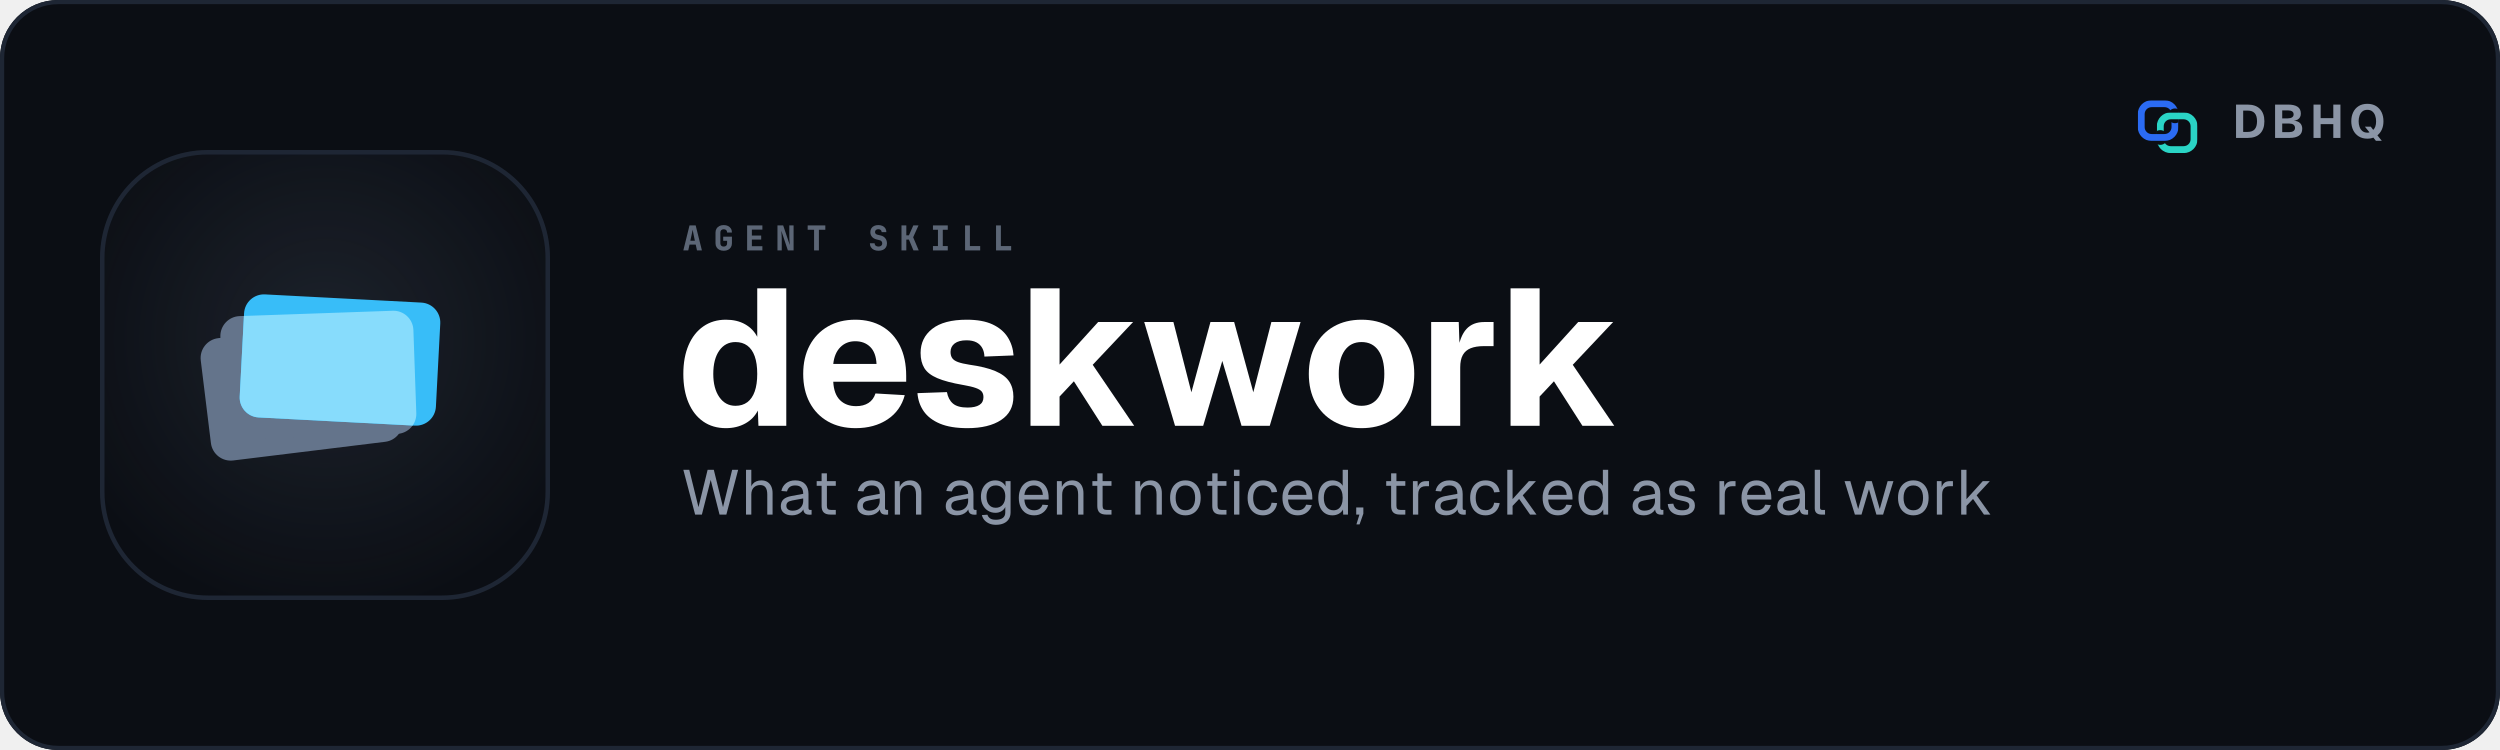
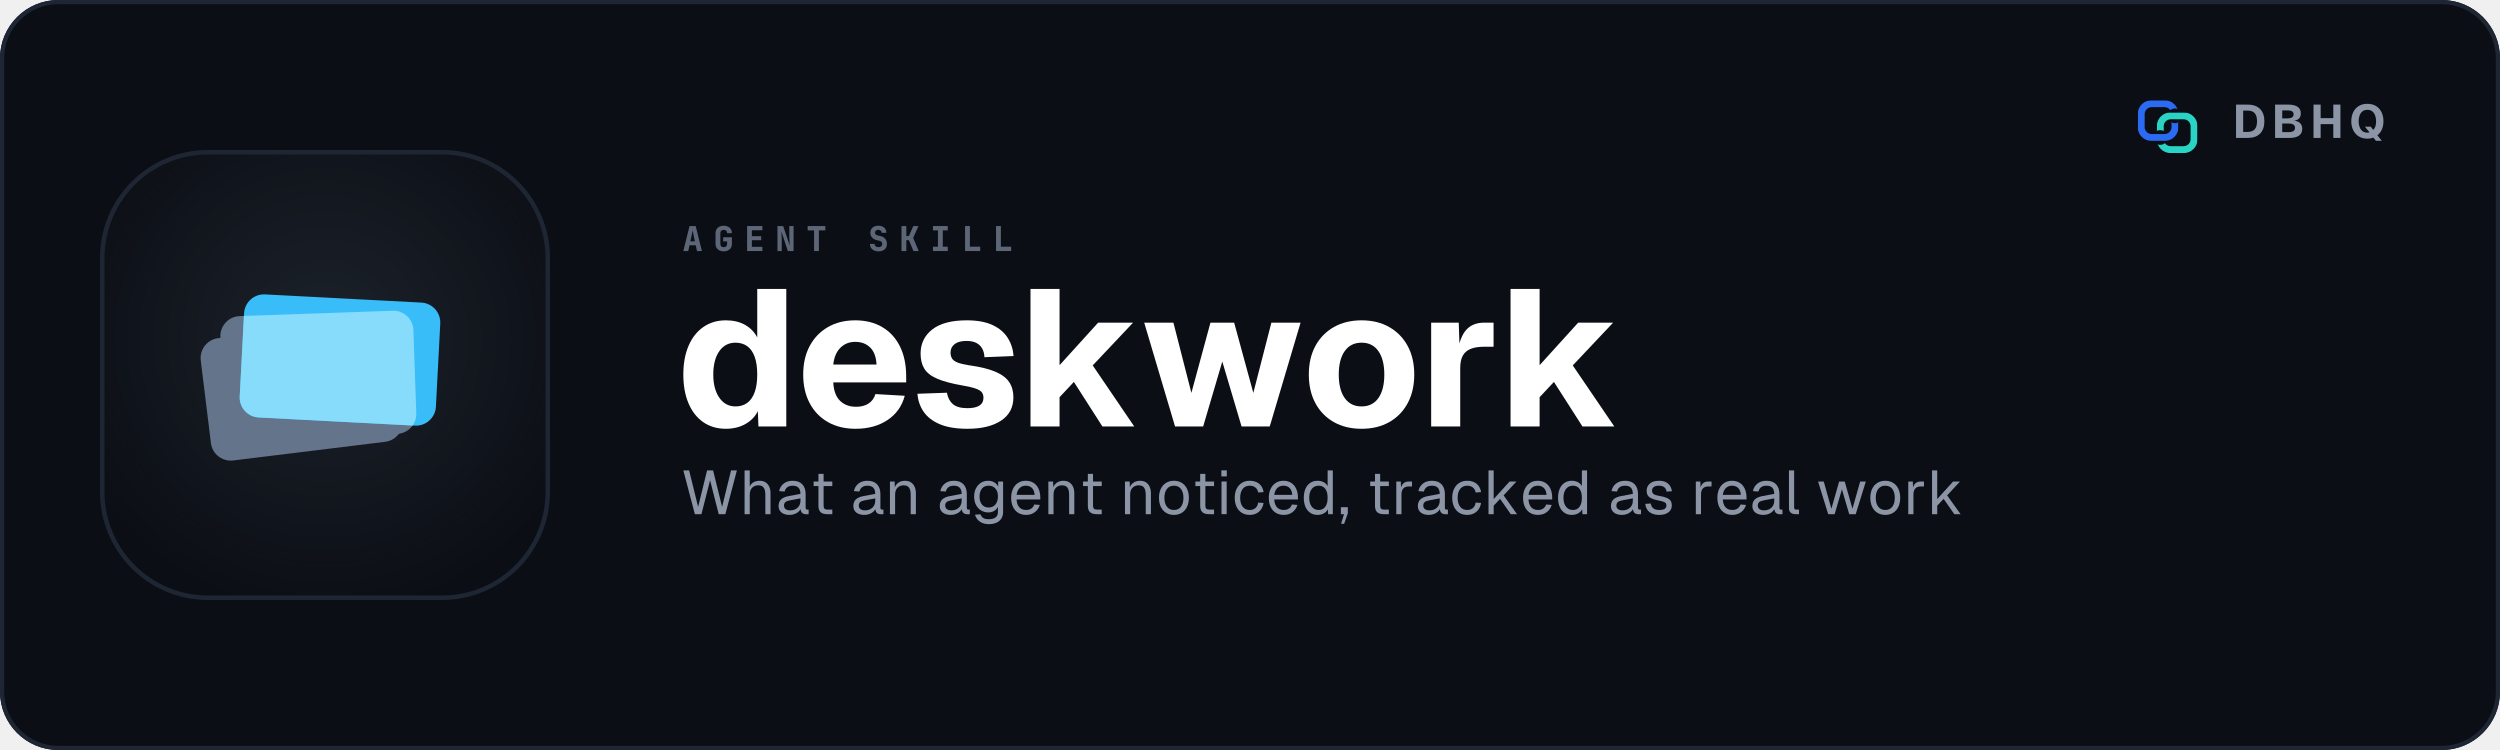
<svg xmlns="http://www.w3.org/2000/svg" viewBox="0 0 1200 360" width="1200" height="360">
  <path d="M28,0 H1172 A28,28 0 0 1 1200,28 V332 A28,28 0 0 1 1172,360 H28 A28,28 0 0 1 0,332 V28 A28,28 0 0 1 28,0 Z" fill="#0B0E14" />
  <path d="M28,1 H1172 A27,27 0 0 1 1199,28 V332 A27,27 0 0 1 1172,359 H28 A27,27 0 0 1 1,332 V28 A27,27 0 0 1 28,1 Z" fill="none" stroke="#1E2634" stroke-width="2" />
  <g transform="translate(48,72.0) scale(1.08)">
    <defs>
      <radialGradient id="bloom-8652" cx="0.5" cy="0.42" r="0.62">
        <stop offset="0" stop-color="#64748B" stop-opacity="0.195" />
        <stop offset="1" stop-color="#64748B" stop-opacity="0" />
      </radialGradient>
    </defs>
    <path d="M48,0 H152 A48,48 0 0 1 200,48 V152 A48,48 0 0 1 152,200 H48 A48,48 0 0 1 0,152 V48 A48,48 0 0 1 48,0 Z" fill="#0B0E14" />
    <path d="M48,0 H152 A48,48 0 0 1 200,48 V152 A48,48 0 0 1 152,200 H48 A48,48 0 0 1 0,152 V48 A48,48 0 0 1 48,0 Z" fill="url(#bloom-8652)" />
    <path d="M48,1 H152 A47,47 0 0 1 199,48 V152 A47,47 0 0 1 152,199 H48 A47,47 0 0 1 1,152 V48 A47,47 0 0 1 48,1 Z" fill="none" stroke="#1E2634" stroke-width="2" />
    <g transform="translate(26.0,26.0) scale(0.74)">
      <defs>
        <clipPath id="clip-8652">
          <path d="M40,72 H132 A12,12 0 0 1 144,84 V134 A12,12 0 0 1 132,146 H40 A12,12 0 0 1 28,134 V84 A12,12 0 0 1 40,72 Z" transform="rotate(-7 86 109)" />
          <path d="M50,63 H142 A12,12 0 0 1 154,75 V125 A12,12 0 0 1 142,137 H50 A12,12 0 0 1 38,125 V75 A12,12 0 0 1 50,63 Z" transform="rotate(-2 96 100)" />
        </clipPath>
      </defs>
      <g>
        <g fill="#64748B">
          <path d="M40,72 H132 A12,12 0 0 1 144,84 V134 A12,12 0 0 1 132,146 H40 A12,12 0 0 1 28,134 V84 A12,12 0 0 1 40,72 Z" transform="rotate(-7 86 109)" />
          <path d="M50,63 H142 A12,12 0 0 1 154,75 V125 A12,12 0 0 1 142,137 H50 A12,12 0 0 1 38,125 V75 A12,12 0 0 1 50,63 Z" transform="rotate(-2 96 100)" />
        </g>
      </g>
      <path d="M62,54 H156 A12,12 0 0 1 168,66 V116 A12,12 0 0 1 156,128 H62 A12,12 0 0 1 50,116 V66 A12,12 0 0 1 62,54 Z" transform="rotate(3 109 91)" fill="#38BDF8" />
      <g clip-path="url(#clip-8652)">
        <path d="M62,54 H156 A12,12 0 0 1 168,66 V116 A12,12 0 0 1 156,128 H62 A12,12 0 0 1 50,116 V66 A12,12 0 0 1 62,54 Z" transform="rotate(3 109 91)" fill="#87DCFC" />
      </g>
    </g>
  </g>
-   <g transform="translate(328,120.2)">
+   <g transform="translate(328,120.5)">
    <g fill="#5C6676" transform="translate(-0.473,0) scale(0.01644,-0.01644)">
      <g transform="translate(0.00,0)">
        <path d="M28.766 0 209.423 730H389.029L571.234 0H427.573L390.615 169.368H209.535L172.577 0ZM233.481 282.74H365.67L327.506 466.122Q319.151 508.038 311.425 546.367Q303.699 584.695 300 604.49Q296.301 584.695 289.425 546.791Q282.548 508.887 273.343 467.122Z" />
      </g>
      <g transform="translate(904.17,0)">
        <path d="M304.425 -10Q232.054 -10 178.034 17.123Q124.013 44.247 94.115 93.446Q64.218 142.644 64.218 208.494V521.506Q64.218 588.356 94.115 637.054Q124.013 685.753 178.034 712.877Q232.054 740 304.425 740Q376.795 740 430.316 712.801Q483.837 685.603 513.659 637.096Q543.481 588.59 543.481 521.506H402.519Q402.519 568.218 376.656 592.799Q350.793 617.381 303.842 617.381Q256.891 617.381 231.035 592.702Q205.18 568.023 205.18 521.657V208.494Q205.18 162.697 231.035 137.583Q256.891 112.468 303.842 112.468Q350.793 112.468 376.656 137.583Q402.519 162.697 402.519 208.494V281.314H288.494V401.535H543.481V208.494Q543.481 142.442 513.659 93.42Q483.837 44.397 430.316 17.199Q376.795 -10 304.425 -10Z" />
      </g>
      <g transform="translate(1808.33,0)">
        <path d="M83.013 0V730H528.494V607.23H221.276V433.891H493.494V316.519H221.276V122.77H528.494V0Z" />
      </g>
      <g transform="translate(2712.50,0)">
        <path d="M64.519 0V730H231.234L425.356 155.962Q422.506 191.154 418.732 237.847Q414.958 284.539 412.609 331.834Q410.26 379.129 410.26 413.43V730H535.481V0H368.766L176.494 574.038Q179.343 543.243 182.192 500.373Q185.042 457.503 187.391 413.181Q189.74 368.858 189.74 333.557V0Z" />
      </g>
      <g transform="translate(3616.67,0)">
        <path d="M229.519 0V602.984H42.26V730H557.74V602.984H370.481V0Z" />
      </g>
      <g transform="translate(4520.83,0)">
        <path d="" />
      </g>
      <g transform="translate(5425.00,0)">
        <path d="M302.301 -10Q226.356 -10 169.609 16.699Q112.862 43.397 81.814 92.596Q50.766 141.795 50.766 208.494H188.33Q188.33 164.481 219.261 138.475Q250.192 112.468 302.301 112.468Q353.26 112.468 382.191 137.851Q411.122 163.234 411.122 205.096Q411.122 238.054 392.293 263.76Q373.465 289.465 337.109 298.067L244.795 320.573Q161.356 340.573 112.513 397.17Q63.67 453.766 63.67 532.26Q63.67 596.205 91.793 642.753Q119.917 689.301 172.437 714.651Q224.958 740 296.151 740Q368.343 740 420.939 714.651Q473.535 689.301 502.659 642.828Q531.782 596.356 531.782 533.41H394.218Q394.218 573.218 367.862 596.224Q341.506 619.23 296.151 619.23Q251.644 619.23 226.289 596.649Q200.933 574.067 200.933 536.808Q200.933 506.151 219.46 486.569Q237.987 466.987 271.891 458.535L367.205 435.878Q451.247 416.728 500.24 354.433Q549.234 292.138 549.234 205.096Q549.234 140.247 519.186 91.548Q489.138 42.849 433.542 16.425Q377.946 -10 302.301 -10Z" />
      </g>
      <g transform="translate(6329.17,0)">
        <path d="M69.067 0V730H210.029V439.782H285.753L413.779 730H566.138L409.77 383.946L572.74 0H417.929L286.151 316.615H210.029V0Z" />
      </g>
      <g transform="translate(7233.33,0)">
        <path d="M83.766 0V127.016H229.368V602.984H83.766V730H516.234V602.984H370.632V127.016H516.234V0Z" />
      </g>
      <g transform="translate(8137.50,0)">
        <path d="M117.26 0V730H258.221V127.016H558.494V0Z" />
      </g>
      <g transform="translate(9041.67,0)">
        <path d="M117.26 0V730H258.221V127.016H558.494V0Z" />
      </g>
    </g>
  </g>
-   <g transform="translate(328,204.4)">
+   <g transform="translate(328,204.7)">
    <g fill="#FFFFFF" transform="translate(-3.421,0) scale(0.09296,-0.09296)">
      <g transform="translate(0.00,0)">
        <path d="M256.6 -12Q188.8 -12 139.5 22.3Q90.2 56.6 63.5 119.5Q36.8 182.4 36.8 268Q36.8 353.6 63.8 416.5Q90.8 479.4 140.4 513.7Q190 548 256.6 548Q313.8 548 355.4 524.6Q397 501.2 418.401 459.6V710H568.398V0H424.601L421.601 78.8Q399.601 35.8 356.101 11.9Q312.6 -12 256.6 -12ZM305.999 103.399Q342.2 103.399 367.2 121.999Q392.2 140.599 405.3 177.299Q418.401 214 418.401 268Q418.401 322.8 405.3 359.3Q392.2 395.801 367.2 414.201Q342.2 432.601 305.999 432.601Q253.398 432.601 222.398 388.501Q191.398 344.401 191.398 268Q191.398 193.199 222.698 148.299Q253.998 103.399 305.999 103.399Z" />
      </g>
      <g transform="translate(618.94,0)">
        <path d="M307.399 -12Q225.199 -12 164.4 22.6Q103.6 57.2 70.2 120.3Q36.8 183.4 36.8 268Q36.8 352.6 70.2 415.2Q103.6 477.8 164 512.9Q224.399 548 305.799 548Q385.599 548 444.898 513.1Q504.198 478.2 536.398 413.2Q568.598 348.2 568.598 258V227.6H191.998Q195.198 164.2 226.698 132.899Q258.198 101.599 309.799 101.599Q348 101.599 373.7 117.999Q399.4 134.399 410 167.2L561.198 158.4Q539.598 77.8 471.798 32.9Q403.999 -12 307.399 -12ZM191.998 319.6H415.4Q412.4 378.6 382.6 407.701Q352.8 436.801 305.799 436.801Q259.198 436.801 228.698 406.201Q198.198 375.6 191.998 319.6Z" />
      </g>
      <g transform="translate(1208.88,0)">
        <path d="M294.599 -12Q208.4 -12 152.9 11.3Q97.4 34.6 69.1 75.4Q40.8 116.2 36.8 168.8L188.998 174.2Q195.798 135.8 220.098 115.099Q244.398 94.399 295.199 94.399Q335.4 94.399 356.5 107.699Q377.6 120.999 377.6 148Q377.6 164.8 369.6 175.8Q361.6 186.8 338.7 195.2Q315.8 203.6 271.399 211.2Q187.2 225.8 139.5 246.2Q91.8 266.6 72.4 298.1Q53 329.6 53 376.4Q53 453.4 113 500.7Q173 548 291.799 548Q372.599 548 424.298 523.8Q475.998 499.6 502.598 457.9Q529.198 416.2 532.998 363.6L382.6 357.6Q381.8 382.6 371.5 401.6Q361.2 420.601 341.2 431.101Q321.199 441.601 289.799 441.601Q250.198 441.601 228.898 425.301Q207.598 409 207.598 381.6Q207.598 362.2 216.298 349.6Q224.998 337 246.398 329.199Q267.798 321.399 304.199 315.799Q388.798 303.999 438.798 282.799Q488.798 261.599 510.498 229.099Q532.198 196.599 532.198 150.4Q532.198 72 468.498 30Q404.798 -12 294.599 -12Z" />
      </g>
      <g transform="translate(1763.82,0)">
        <path d="M65.601 0V710H215.598V316.397L414.8 536H595.198L386.797 315.2L601.198 0H436.8L289.599 230.001L215.598 151.199V0Z" />
      </g>
      <g transform="translate(2395.76,0)">
        <path d="M180 0 20.8 536H171.598L264.399 173.197L362.8 536H485.199L584.2 173.197L677.401 536H828.199L668.999 0H523.4L423.999 335.203L325.199 0Z" />
      </g>
      <g transform="translate(3229.70,0)">
        <path d="M309.199 -12Q227.199 -12 165.9 22.6Q104.6 57.2 70.7 120.3Q36.8 183.4 36.8 268Q36.8 353 70.7 415.6Q104.6 478.2 165.9 513.1Q227.199 548 309.199 548Q391.199 548 452.298 513.1Q513.398 478.2 547.298 415.6Q581.198 353 581.198 268Q581.198 183.4 547.298 120.3Q513.398 57.2 452.298 22.6Q391.199 -12 309.199 -12ZM309.199 103.399Q365.4 103.399 396 146.599Q426.601 189.799 426.601 268Q426.601 345.6 396 389.101Q365.4 432.601 309.199 432.601Q252.998 432.601 222.198 389.101Q191.398 345.6 191.398 268Q191.398 189.799 222.198 146.599Q252.998 103.399 309.199 103.399Z" />
      </g>
      <g transform="translate(3832.64,0)">
        <path d="M65.601 0V536H207.998L213.198 380.401L201.598 382.801Q214.598 464 247.798 500Q280.998 536 339.398 536H387.798V411.602H338.598Q296.798 411.602 269.698 400.701Q242.598 389.801 229.098 365.801Q215.598 341.801 215.598 301.401V0Z" />
      </g>
      <g transform="translate(4242.58,0)">
        <path d="M65.601 0V710H215.598V316.397L414.8 536H595.198L386.797 315.2L601.198 0H436.8L289.599 230.001L215.598 151.199V0Z" />
      </g>
    </g>
  </g>
-   <g transform="translate(328,247.0)">
-     <g fill="#8B95A6" transform="translate(-1.151,0) scale(0.03028,-0.03028)">
+   <g transform="translate(328,246.8)">
+     <g fill="#8B95A6" transform="translate(-1.124,0) scale(0.02958,-0.02958)">
      <g transform="translate(0.00,0)">
        <path d="M225 0 38 710H132L278 118L423 710H521L667 118L812 710H907L720 0H612L472 550L332 0Z" />
      </g>
-       <g transform="translate(951.60,0)">
+       <g transform="translate(951.76,0)">
        <path d="M80 0V710H164V413L154 415Q164 459 188.0 487.0Q212 515 247.0 528.5Q282 542 324 542Q381 542 420.5 516.5Q460 491 480.5 445.5Q501 400 501 341V0H417V317Q417 394 389.5 431.0Q362 468 306 468Q242 468 203.0 429.0Q164 390 164 316V0Z" />
      </g>
-       <g transform="translate(1539.21,0)">
-         <path d="M223 -12Q141 -12 92.5 26.0Q44 64 44 132Q44 200 84.0 239.0Q124 278 211 294L399 329Q399 396 367.5 429.0Q336 462 273 462Q218 462 186.0 437.5Q154 413 142 367L53 374Q68 449 125.5 495.5Q183 542 273 542Q375 542 429.0 484.5Q483 427 483 326V107Q483 89 489.5 81.5Q496 74 511 74H532V0Q528 -1 519.0 -1.5Q510 -2 500 -2Q464 -2 441.5 9.5Q419 21 409.0 45.5Q399 70 399 110L409 108Q402 74 375.0 46.5Q348 19 308.0 3.5Q268 -12 223 -12ZM231 62Q284 62 321.5 82.5Q359 103 379.0 138.5Q399 174 399 218V256L227 224Q173 214 152.5 193.5Q132 173 132 140Q132 103 158.5 82.5Q185 62 231 62Z" />
-       </g>
-       <g transform="translate(2096.81,0)">
-         <path d="M274 0Q202 0 167.5 33.0Q133 66 133 136V654H217V138Q217 102 233.0 88.0Q249 74 282 74H358V0ZM55 456V530H358V456Z" />
-       </g>
-       <g transform="translate(2495.42,0)">
-         <path d="" />
-       </g>
-       <g transform="translate(2752.02,0)">
-         <path d="M223 -12Q141 -12 92.5 26.0Q44 64 44 132Q44 200 84.0 239.0Q124 278 211 294L399 329Q399 396 367.5 429.0Q336 462 273 462Q218 462 186.0 437.5Q154 413 142 367L53 374Q68 449 125.5 495.5Q183 542 273 542Q375 542 429.0 484.5Q483 427 483 326V107Q483 89 489.5 81.5Q496 74 511 74H532V0Q528 -1 519.0 -1.5Q510 -2 500 -2Q464 -2 441.5 9.5Q419 21 409.0 45.5Q399 70 399 110L409 108Q402 74 375.0 46.5Q348 19 308.0 3.5Q268 -12 223 -12ZM231 62Q284 62 321.5 82.5Q359 103 379.0 138.5Q399 174 399 218V256L227 224Q173 214 152.5 193.5Q132 173 132 140Q132 103 158.5 82.5Q185 62 231 62Z" />
-       </g>
-       <g transform="translate(3309.63,0)">
+       <g transform="translate(1539.52,0)">
+         <path d="M223 -12Q141 -12 92.5 26.0Q44 64 44 132Q44 200 84.0 239.0Q124 278 211 294L399 329Q399 396 367.5 429.0Q336 462 273 462Q218 462 186.0 437.5Q154 413 142 367L53 374Q68 449 125.5 495.5Q183 542 273 542Q375 542 429.0 484.5Q483 427 483 326V107Q483 89 489.5 81.5Q496 74 511 74H532V0Q528 -1 519.0 -1.5Q510 -2 500 -2Q464 -2 441.5 9.5Q419 21 409.0 45.5Q399 70 399 110L409 108Q402 74 375.0 46.5Q348 19 308.0 3.5Q268 -12 223 -12ZM231 62Q284 62 321.5 82.5Q359 103 379.0 138.5Q399 174 399 218V256L227 224Q173 214 152.5 193.5Q132 173 132 140Q132 103 158.5 82.5Q185 62 231 62Z" />
+       </g>
+       <g transform="translate(2097.29,0)">
+         <path d="M274 0Q202 0 167.5 33.0Q133 66 133 136V654H217V138Q217 102 233.0 88.0Q249 74 282 74H358V0ZM55 456V530H358V456Z" />
+       </g>
+       <g transform="translate(2496.05,0)">
+         <path d="" />
+       </g>
+       <g transform="translate(2752.81,0)">
+         <path d="M223 -12Q141 -12 92.5 26.0Q44 64 44 132Q44 200 84.0 239.0Q124 278 211 294L399 329Q399 396 367.5 429.0Q336 462 273 462Q218 462 186.0 437.5Q154 413 142 367L53 374Q68 449 125.5 495.5Q183 542 273 542Q375 542 429.0 484.5Q483 427 483 326V107Q483 89 489.5 81.5Q496 74 511 74H532V0Q528 -1 519.0 -1.5Q510 -2 500 -2Q464 -2 441.5 9.5Q419 21 409.0 45.5Q399 70 399 110L409 108Q402 74 375.0 46.5Q348 19 308.0 3.5Q268 -12 223 -12ZM231 62Q284 62 321.5 82.5Q359 103 379.0 138.5Q399 174 399 218V256L227 224Q173 214 152.5 193.5Q132 173 132 140Q132 103 158.5 82.5Q185 62 231 62Z" />
+       </g>
+       <g transform="translate(3310.57,0)">
        <path d="M80 0V530H157L160 395L150 404Q160 451 185.0 481.5Q210 512 245.5 527.0Q281 542 322 542Q383 542 422.5 515.0Q462 488 481.5 442.5Q501 397 501 341V0H417V317Q417 366 405.5 399.5Q394 433 369.0 450.5Q344 468 304 468Q243 468 203.5 429.5Q164 391 164 317V0Z" />
      </g>
-       <g transform="translate(3897.23,0)">
-         <path d="" />
-       </g>
-       <g transform="translate(4153.84,0)">
-         <path d="M223 -12Q141 -12 92.5 26.0Q44 64 44 132Q44 200 84.0 239.0Q124 278 211 294L399 329Q399 396 367.5 429.0Q336 462 273 462Q218 462 186.0 437.5Q154 413 142 367L53 374Q68 449 125.5 495.5Q183 542 273 542Q375 542 429.0 484.5Q483 427 483 326V107Q483 89 489.5 81.5Q496 74 511 74H532V0Q528 -1 519.0 -1.5Q510 -2 500 -2Q464 -2 441.5 9.5Q419 21 409.0 45.5Q399 70 399 110L409 108Q402 74 375.0 46.5Q348 19 308.0 3.5Q268 -12 223 -12ZM231 62Q284 62 321.5 82.5Q359 103 379.0 138.5Q399 174 399 218V256L227 224Q173 214 152.5 193.5Q132 173 132 140Q132 103 158.5 82.5Q185 62 231 62Z" />
-       </g>
-       <g transform="translate(4711.44,0)">
+       <g transform="translate(3898.33,0)">
+         <path d="" />
+       </g>
+       <g transform="translate(4155.10,0)">
+         <path d="M223 -12Q141 -12 92.5 26.0Q44 64 44 132Q44 200 84.0 239.0Q124 278 211 294L399 329Q399 396 367.5 429.0Q336 462 273 462Q218 462 186.0 437.5Q154 413 142 367L53 374Q68 449 125.5 495.5Q183 542 273 542Q375 542 429.0 484.5Q483 427 483 326V107Q483 89 489.5 81.5Q496 74 511 74H532V0Q528 -1 519.0 -1.5Q510 -2 500 -2Q464 -2 441.5 9.5Q419 21 409.0 45.5Q399 70 399 110L409 108Q402 74 375.0 46.5Q348 19 308.0 3.5Q268 -12 223 -12ZM231 62Q284 62 321.5 82.5Q359 103 379.0 138.5Q399 174 399 218V256L227 224Q173 214 152.5 193.5Q132 173 132 140Q132 103 158.5 82.5Q185 62 231 62Z" />
+       </g>
+       <g transform="translate(4712.86,0)">
        <path d="M281 -162Q224 -162 178.0 -143.0Q132 -124 101.0 -89.0Q70 -54 59 -8L147 -2Q159 -39 189.5 -60.5Q220 -82 281 -82Q353 -82 391.5 -53.0Q430 -24 430 34V120Q411 78 369.0 53.0Q327 28 275 28Q208 28 155.5 61.0Q103 94 73.5 152.0Q44 210 44 285Q44 361 73.0 418.5Q102 476 153.5 509.0Q205 542 271 542Q327 542 371.5 516.0Q416 490 434 446V530H514V36Q514 -26 486.0 -70.5Q458 -115 406.0 -138.5Q354 -162 281 -162ZM279 108Q347 108 388.0 155.5Q429 203 430 285Q431 340 412.5 379.5Q394 419 359.5 440.5Q325 462 279 462Q209 462 170.5 414.5Q132 367 132 285Q132 203 171.5 155.5Q211 108 279 108Z" />
      </g>
-       <g transform="translate(5312.05,0)">
-         <path d="M287 -12Q212 -12 157.5 22.0Q103 56 73.5 118.5Q44 181 44 265Q44 349 73.5 411.0Q103 473 156.5 507.5Q210 542 283 542Q352 542 405.0 509.5Q458 477 487.5 415.0Q517 353 517 264V239H132Q137 154 177.5 111.0Q218 68 287 68Q339 68 372.5 92.5Q406 117 419 157L509 150Q488 79 429.5 33.5Q371 -12 287 -12ZM132 313H425Q419 390 380.5 426.0Q342 462 283 462Q222 462 182.5 424.5Q143 387 132 313Z" />
-       </g>
-       <g transform="translate(5879.65,0)">
+       <g transform="translate(5313.62,0)">
+         <path d="M287 -12Q212 -12 157.5 22.0Q103 56 73.5 118.5Q44 181 44 265Q44 349 73.5 411.0Q103 473 156.5 507.5Q210 542 283 542Q352 542 405.0 509.5Q458 477 487.5 415.0Q517 353 517 264V239H132Q137 154 177.5 111.0Q218 68 287 68Q339 68 372.5 92.5Q406 117 419 157L509 150Q488 79 429.5 33.5Q371 -12 287 -12ZM132 313H425Q419 390 380.5 426.0Q342 462 283 462Q222 462 182.5 424.5Q143 387 132 313Z" />
+       </g>
+       <g transform="translate(5881.38,0)">
        <path d="M80 0V530H157L160 395L150 404Q160 451 185.0 481.5Q210 512 245.5 527.0Q281 542 322 542Q383 542 422.5 515.0Q462 488 481.5 442.5Q501 397 501 341V0H417V317Q417 366 405.5 399.5Q394 433 369.0 450.5Q344 468 304 468Q243 468 203.5 429.5Q164 391 164 317V0Z" />
      </g>
-       <g transform="translate(6467.26,0)">
-         <path d="M274 0Q202 0 167.5 33.0Q133 66 133 136V654H217V138Q217 102 233.0 88.0Q249 74 282 74H358V0ZM55 456V530H358V456Z" />
-       </g>
-       <g transform="translate(6865.86,0)">
-         <path d="" />
-       </g>
-       <g transform="translate(7122.47,0)">
+       <g transform="translate(6469.14,0)">
+         <path d="M274 0Q202 0 167.5 33.0Q133 66 133 136V654H217V138Q217 102 233.0 88.0Q249 74 282 74H358V0ZM55 456V530H358V456Z" />
+       </g>
+       <g transform="translate(6867.90,0)">
+         <path d="" />
+       </g>
+       <g transform="translate(7124.67,0)">
        <path d="M80 0V530H157L160 395L150 404Q160 451 185.0 481.5Q210 512 245.5 527.0Q281 542 322 542Q383 542 422.5 515.0Q462 488 481.5 442.5Q501 397 501 341V0H417V317Q417 366 405.5 399.5Q394 433 369.0 450.5Q344 468 304 468Q243 468 203.5 429.5Q164 391 164 317V0Z" />
      </g>
-       <g transform="translate(7710.07,0)">
+       <g transform="translate(7712.43,0)">
        <path d="M287 -12Q214 -12 159.0 22.0Q104 56 74.0 118.5Q44 181 44 265Q44 350 74.0 412.0Q104 474 159.0 508.0Q214 542 287 542Q360 542 414.5 508.0Q469 474 499.0 412.0Q529 350 529 265Q529 181 499.0 118.5Q469 56 414.5 22.0Q360 -12 287 -12ZM287 68Q360 68 400.5 120.5Q441 173 441 265Q441 357 400.5 409.5Q360 462 287 462Q214 462 173.0 409.5Q132 357 132 265Q132 173 173.0 120.5Q214 68 287 68Z" />
      </g>
-       <g transform="translate(8289.67,0)">
-         <path d="M274 0Q202 0 167.5 33.0Q133 66 133 136V654H217V138Q217 102 233.0 88.0Q249 74 282 74H358V0ZM55 456V530H358V456Z" />
-       </g>
-       <g transform="translate(8688.28,0)">
+       <g transform="translate(8292.19,0)">
+         <path d="M274 0Q202 0 167.5 33.0Q133 66 133 136V654H217V138Q217 102 233.0 88.0Q249 74 282 74H358V0ZM55 456V530H358V456Z" />
+       </g>
+       <g transform="translate(8690.95,0)">
        <path d="M80 0V530H164V0ZM78 613V711H166V613Z" />
      </g>
-       <g transform="translate(8938.88,0)">
+       <g transform="translate(8941.71,0)">
        <path d="M287 -12Q213 -12 158.5 22.0Q104 56 74.0 118.5Q44 181 44 265Q44 349 74.0 411.0Q104 473 158.5 507.5Q213 542 287 542Q348 542 395.5 520.5Q443 499 473.0 458.0Q503 417 512 358L424 352Q415 405 378.0 433.5Q341 462 287 462Q214 462 173.0 409.5Q132 357 132 265Q132 173 173.0 120.5Q214 68 287 68Q341 68 378.0 98.0Q415 128 424 188L512 182Q503 123 473.0 79.5Q443 36 395.5 12.0Q348 -12 287 -12Z" />
      </g>
-       <g transform="translate(9491.49,0)">
-         <path d="M287 -12Q212 -12 157.5 22.0Q103 56 73.5 118.5Q44 181 44 265Q44 349 73.5 411.0Q103 473 156.5 507.5Q210 542 283 542Q352 542 405.0 509.5Q458 477 487.5 415.0Q517 353 517 264V239H132Q137 154 177.5 111.0Q218 68 287 68Q339 68 372.5 92.5Q406 117 419 157L509 150Q488 79 429.5 33.5Q371 -12 287 -12ZM132 313H425Q419 390 380.5 426.0Q342 462 283 462Q222 462 182.5 424.5Q143 387 132 313Z" />
-       </g>
-       <g transform="translate(10059.09,0)">
+       <g transform="translate(9494.48,0)">
+         <path d="M287 -12Q212 -12 157.5 22.0Q103 56 73.5 118.5Q44 181 44 265Q44 349 73.5 411.0Q103 473 156.5 507.5Q210 542 283 542Q352 542 405.0 509.5Q458 477 487.5 415.0Q517 353 517 264V239H132Q137 154 177.5 111.0Q218 68 287 68Q339 68 372.5 92.5Q406 117 419 157L509 150Q488 79 429.5 33.5Q371 -12 287 -12ZM132 313H425Q419 390 380.5 426.0Q342 462 283 462Q222 462 182.5 424.5Q143 387 132 313Z" />
+       </g>
+       <g transform="translate(10062.24,0)">
        <path d="M268 -12Q199 -12 148.5 22.0Q98 56 71.0 118.0Q44 180 44 265Q44 350 71.0 412.0Q98 474 148.5 508.0Q199 542 268 542Q321 542 365.0 519.5Q409 497 431 456V710H515V0H439L436 80Q414 37 369.0 12.5Q324 -12 268 -12ZM285 68Q332 68 364.5 92.0Q397 116 414.0 160.5Q431 205 431 265Q431 327 414.0 371.0Q397 415 364.5 438.5Q332 462 285 462Q215 462 173.5 409.5Q132 357 132 265Q132 174 173.5 121.0Q215 68 285 68Z" />
      </g>
-       <g transform="translate(10660.70,0)">
+       <g transform="translate(10664.00,0)">
        <path d="M47 -156 95 0H44V113H157V14L97 -156Z" />
      </g>
-       <g transform="translate(10868.30,0)">
-         <path d="" />
-       </g>
-       <g transform="translate(11124.91,0)">
-         <path d="M274 0Q202 0 167.5 33.0Q133 66 133 136V654H217V138Q217 102 233.0 88.0Q249 74 282 74H358V0ZM55 456V530H358V456Z" />
-       </g>
-       <g transform="translate(11523.51,0)">
+       <g transform="translate(10871.76,0)">
+         <path d="" />
+       </g>
+       <g transform="translate(11128.52,0)">
+         <path d="M274 0Q202 0 167.5 33.0Q133 66 133 136V654H217V138Q217 102 233.0 88.0Q249 74 282 74H358V0ZM55 456V530H358V456Z" />
+       </g>
+       <g transform="translate(11527.29,0)">
        <path d="M80 0V530H154L158 396L150 399Q160 467 193.5 498.5Q227 530 283 530H335V450H284Q244 450 217.5 435.5Q191 421 177.5 392.5Q164 364 164 320V0Z" />
      </g>
-       <g transform="translate(11909.12,0)">
-         <path d="M223 -12Q141 -12 92.5 26.0Q44 64 44 132Q44 200 84.0 239.0Q124 278 211 294L399 329Q399 396 367.5 429.0Q336 462 273 462Q218 462 186.0 437.5Q154 413 142 367L53 374Q68 449 125.5 495.5Q183 542 273 542Q375 542 429.0 484.5Q483 427 483 326V107Q483 89 489.5 81.5Q496 74 511 74H532V0Q528 -1 519.0 -1.5Q510 -2 500 -2Q464 -2 441.5 9.5Q419 21 409.0 45.5Q399 70 399 110L409 108Q402 74 375.0 46.5Q348 19 308.0 3.5Q268 -12 223 -12ZM231 62Q284 62 321.5 82.5Q359 103 379.0 138.5Q399 174 399 218V256L227 224Q173 214 152.5 193.5Q132 173 132 140Q132 103 158.5 82.5Q185 62 231 62Z" />
-       </g>
-       <g transform="translate(12466.72,0)">
+       <g transform="translate(11913.05,0)">
+         <path d="M223 -12Q141 -12 92.5 26.0Q44 64 44 132Q44 200 84.0 239.0Q124 278 211 294L399 329Q399 396 367.5 429.0Q336 462 273 462Q218 462 186.0 437.5Q154 413 142 367L53 374Q68 449 125.5 495.5Q183 542 273 542Q375 542 429.0 484.5Q483 427 483 326V107Q483 89 489.5 81.5Q496 74 511 74H532V0Q528 -1 519.0 -1.5Q510 -2 500 -2Q464 -2 441.5 9.5Q419 21 409.0 45.5Q399 70 399 110L409 108Q402 74 375.0 46.5Q348 19 308.0 3.5Q268 -12 223 -12ZM231 62Q284 62 321.5 82.5Q359 103 379.0 138.5Q399 174 399 218V256L227 224Q173 214 152.5 193.5Q132 173 132 140Q132 103 158.5 82.5Q185 62 231 62Z" />
+       </g>
+       <g transform="translate(12470.81,0)">
        <path d="M287 -12Q213 -12 158.5 22.0Q104 56 74.0 118.5Q44 181 44 265Q44 349 74.0 411.0Q104 473 158.5 507.5Q213 542 287 542Q348 542 395.5 520.5Q443 499 473.0 458.0Q503 417 512 358L424 352Q415 405 378.0 433.5Q341 462 287 462Q214 462 173.0 409.5Q132 357 132 265Q132 173 173.0 120.5Q214 68 287 68Q341 68 378.0 98.0Q415 128 424 188L512 182Q503 123 473.0 79.5Q443 36 395.5 12.0Q348 -12 287 -12Z" />
      </g>
-       <g transform="translate(13019.33,0)">
+       <g transform="translate(13023.57,0)">
        <path d="M80 0V710H164V245L422 530H534L325 305L543 0H441L268 248L164 138V0Z" />
      </g>
-       <g transform="translate(13615.93,0)">
-         <path d="M287 -12Q212 -12 157.5 22.0Q103 56 73.5 118.5Q44 181 44 265Q44 349 73.5 411.0Q103 473 156.5 507.5Q210 542 283 542Q352 542 405.0 509.5Q458 477 487.5 415.0Q517 353 517 264V239H132Q137 154 177.5 111.0Q218 68 287 68Q339 68 372.5 92.5Q406 117 419 157L509 150Q488 79 429.5 33.5Q371 -12 287 -12ZM132 313H425Q419 390 380.5 426.0Q342 462 283 462Q222 462 182.5 424.5Q143 387 132 313Z" />
-       </g>
-       <g transform="translate(14183.53,0)">
+       <g transform="translate(13620.33,0)">
+         <path d="M287 -12Q212 -12 157.5 22.0Q103 56 73.5 118.5Q44 181 44 265Q44 349 73.5 411.0Q103 473 156.5 507.5Q210 542 283 542Q352 542 405.0 509.5Q458 477 487.5 415.0Q517 353 517 264V239H132Q137 154 177.5 111.0Q218 68 287 68Q339 68 372.5 92.5Q406 117 419 157L509 150Q488 79 429.5 33.5Q371 -12 287 -12ZM132 313H425Q419 390 380.5 426.0Q342 462 283 462Q222 462 182.5 424.5Q143 387 132 313Z" />
+       </g>
+       <g transform="translate(14188.10,0)">
        <path d="M268 -12Q199 -12 148.5 22.0Q98 56 71.0 118.0Q44 180 44 265Q44 350 71.0 412.0Q98 474 148.5 508.0Q199 542 268 542Q321 542 365.0 519.5Q409 497 431 456V710H515V0H439L436 80Q414 37 369.0 12.5Q324 -12 268 -12ZM285 68Q332 68 364.5 92.0Q397 116 414.0 160.5Q431 205 431 265Q431 327 414.0 371.0Q397 415 364.5 438.5Q332 462 285 462Q215 462 173.5 409.5Q132 357 132 265Q132 174 173.5 121.0Q215 68 285 68Z" />
      </g>
-       <g transform="translate(14785.14,0)">
-         <path d="" />
-       </g>
-       <g transform="translate(15041.74,0)">
-         <path d="M223 -12Q141 -12 92.5 26.0Q44 64 44 132Q44 200 84.0 239.0Q124 278 211 294L399 329Q399 396 367.5 429.0Q336 462 273 462Q218 462 186.0 437.5Q154 413 142 367L53 374Q68 449 125.5 495.5Q183 542 273 542Q375 542 429.0 484.5Q483 427 483 326V107Q483 89 489.5 81.5Q496 74 511 74H532V0Q528 -1 519.0 -1.5Q510 -2 500 -2Q464 -2 441.5 9.5Q419 21 409.0 45.5Q399 70 399 110L409 108Q402 74 375.0 46.5Q348 19 308.0 3.5Q268 -12 223 -12ZM231 62Q284 62 321.5 82.5Q359 103 379.0 138.5Q399 174 399 218V256L227 224Q173 214 152.5 193.5Q132 173 132 140Q132 103 158.5 82.5Q185 62 231 62Z" />
-       </g>
-       <g transform="translate(15599.35,0)">
+       <g transform="translate(14789.86,0)">
+         <path d="" />
+       </g>
+       <g transform="translate(15046.62,0)">
+         <path d="M223 -12Q141 -12 92.5 26.0Q44 64 44 132Q44 200 84.0 239.0Q124 278 211 294L399 329Q399 396 367.5 429.0Q336 462 273 462Q218 462 186.0 437.5Q154 413 142 367L53 374Q68 449 125.5 495.5Q183 542 273 542Q375 542 429.0 484.5Q483 427 483 326V107Q483 89 489.5 81.5Q496 74 511 74H532V0Q528 -1 519.0 -1.5Q510 -2 500 -2Q464 -2 441.5 9.5Q419 21 409.0 45.5Q399 70 399 110L409 108Q402 74 375.0 46.5Q348 19 308.0 3.5Q268 -12 223 -12ZM231 62Q284 62 321.5 82.5Q359 103 379.0 138.5Q399 174 399 218V256L227 224Q173 214 152.5 193.5Q132 173 132 140Q132 103 158.5 82.5Q185 62 231 62Z" />
+       </g>
+       <g transform="translate(15604.38,0)">
        <path d="M273 -12Q200 -12 150.5 11.0Q101 34 74.5 74.5Q48 115 44 167L132 173Q140 125 171.5 96.5Q203 68 273 68Q327 68 356.5 85.5Q386 103 386 142Q386 163 376.5 177.0Q367 191 339.0 201.5Q311 212 257 222Q183 236 141.0 257.0Q99 278 82.0 308.0Q65 338 65 380Q65 451 117.5 496.5Q170 542 266 542Q336 542 380.5 517.5Q425 493 448.0 454.0Q471 415 476 372L388 366Q386 391 373.0 413.0Q360 435 334.0 448.5Q308 462 264 462Q207 462 180.0 440.0Q153 418 153 384Q153 358 163.5 341.5Q174 325 200.5 314.5Q227 304 273 296Q351 283 395.0 263.0Q439 243 456.5 213.5Q474 184 474 142Q474 69 417.5 28.5Q361 -12 273 -12Z" />
      </g>
-       <g transform="translate(16125.95,0)">
-         <path d="" />
-       </g>
-       <g transform="translate(16382.56,0)">
+       <g transform="translate(16131.14,0)">
+         <path d="" />
+       </g>
+       <g transform="translate(16387.90,0)">
        <path d="M80 0V530H154L158 396L150 399Q160 467 193.5 498.5Q227 530 283 530H335V450H284Q244 450 217.5 435.5Q191 421 177.5 392.5Q164 364 164 320V0Z" />
      </g>
-       <g transform="translate(16768.16,0)">
-         <path d="M287 -12Q212 -12 157.5 22.0Q103 56 73.5 118.5Q44 181 44 265Q44 349 73.5 411.0Q103 473 156.5 507.5Q210 542 283 542Q352 542 405.0 509.5Q458 477 487.5 415.0Q517 353 517 264V239H132Q137 154 177.5 111.0Q218 68 287 68Q339 68 372.5 92.5Q406 117 419 157L509 150Q488 79 429.5 33.5Q371 -12 287 -12ZM132 313H425Q419 390 380.5 426.0Q342 462 283 462Q222 462 182.5 424.5Q143 387 132 313Z" />
-       </g>
-       <g transform="translate(17335.77,0)">
-         <path d="M223 -12Q141 -12 92.5 26.0Q44 64 44 132Q44 200 84.0 239.0Q124 278 211 294L399 329Q399 396 367.5 429.0Q336 462 273 462Q218 462 186.0 437.5Q154 413 142 367L53 374Q68 449 125.5 495.5Q183 542 273 542Q375 542 429.0 484.5Q483 427 483 326V107Q483 89 489.5 81.5Q496 74 511 74H532V0Q528 -1 519.0 -1.5Q510 -2 500 -2Q464 -2 441.5 9.5Q419 21 409.0 45.5Q399 70 399 110L409 108Q402 74 375.0 46.5Q348 19 308.0 3.5Q268 -12 223 -12ZM231 62Q284 62 321.5 82.5Q359 103 379.0 138.5Q399 174 399 218V256L227 224Q173 214 152.5 193.5Q132 173 132 140Q132 103 158.5 82.5Q185 62 231 62Z" />
-       </g>
-       <g transform="translate(17893.37,0)">
+       <g transform="translate(16773.67,0)">
+         <path d="M287 -12Q212 -12 157.5 22.0Q103 56 73.5 118.5Q44 181 44 265Q44 349 73.5 411.0Q103 473 156.5 507.5Q210 542 283 542Q352 542 405.0 509.5Q458 477 487.5 415.0Q517 353 517 264V239H132Q137 154 177.5 111.0Q218 68 287 68Q339 68 372.5 92.5Q406 117 419 157L509 150Q488 79 429.5 33.5Q371 -12 287 -12ZM132 313H425Q419 390 380.5 426.0Q342 462 283 462Q222 462 182.5 424.5Q143 387 132 313Z" />
+       </g>
+       <g transform="translate(17341.43,0)">
+         <path d="M223 -12Q141 -12 92.5 26.0Q44 64 44 132Q44 200 84.0 239.0Q124 278 211 294L399 329Q399 396 367.5 429.0Q336 462 273 462Q218 462 186.0 437.5Q154 413 142 367L53 374Q68 449 125.5 495.5Q183 542 273 542Q375 542 429.0 484.5Q483 427 483 326V107Q483 89 489.5 81.5Q496 74 511 74H532V0Q528 -1 519.0 -1.5Q510 -2 500 -2Q464 -2 441.5 9.5Q419 21 409.0 45.5Q399 70 399 110L409 108Q402 74 375.0 46.5Q348 19 308.0 3.5Q268 -12 223 -12ZM231 62Q284 62 321.5 82.5Q359 103 379.0 138.5Q399 174 399 218V256L227 224Q173 214 152.5 193.5Q132 173 132 140Q132 103 158.5 82.5Q185 62 231 62Z" />
+       </g>
+       <g transform="translate(17899.19,0)">
        <path d="M184 0Q138 0 109.0 24.0Q80 48 80 100V710H164V107Q164 91 172.5 82.5Q181 74 197 74H243V0Z" />
      </g>
-       <g transform="translate(18166.98,0)">
-         <path d="" />
-       </g>
-       <g transform="translate(18423.58,0)">
+       <g transform="translate(18172.95,0)">
+         <path d="" />
+       </g>
+       <g transform="translate(18429.71,0)">
        <path d="M186 0 22 530H114L238 88L364 530H454L580 88L705 530H797L633 0H527L409 403L291 0Z" />
      </g>
-       <g transform="translate(19249.19,0)">
+       <g transform="translate(19255.48,0)">
        <path d="M287 -12Q214 -12 159.0 22.0Q104 56 74.0 118.5Q44 181 44 265Q44 350 74.0 412.0Q104 474 159.0 508.0Q214 542 287 542Q360 542 414.5 508.0Q469 474 499.0 412.0Q529 350 529 265Q529 181 499.0 118.5Q469 56 414.5 22.0Q360 -12 287 -12ZM287 68Q360 68 400.5 120.5Q441 173 441 265Q441 357 400.5 409.5Q360 462 287 462Q214 462 173.0 409.5Q132 357 132 265Q132 173 173.0 120.5Q214 68 287 68Z" />
      </g>
-       <g transform="translate(19828.79,0)">
+       <g transform="translate(19835.24,0)">
        <path d="M80 0V530H154L158 396L150 399Q160 467 193.5 498.5Q227 530 283 530H335V450H284Q244 450 217.5 435.5Q191 421 177.5 392.5Q164 364 164 320V0Z" />
      </g>
-       <g transform="translate(20214.40,0)">
+       <g transform="translate(20221.00,0)">
        <path d="M80 0V710H164V245L422 530H534L325 305L543 0H441L268 248L164 138V0Z" />
      </g>
    </g>
  </g>
  <g transform="translate(1019.659,40) scale(0.208)">
    <defs>
      <mask id="maendorse">
        <rect width="200" height="200" fill="white" />
        <circle cx="126" cy="88" r="17" fill="black" />
      </mask>
      <mask id="mbendorse">
        <rect width="200" height="200" fill="white" />
        <circle cx="92" cy="138" r="17" fill="black" />
      </mask>
    </defs>
    <g transform="translate(-9,-13)">
      <g mask="url(#maendorse)">
        <rect x="48" y="60" width="78" height="78" rx="24" fill="none" stroke="#2B6BF3" stroke-width="16" />
      </g>
      <g mask="url(#mbendorse)">
        <rect x="92" y="88" width="78" height="78" rx="24" fill="none" stroke="#2AD4C5" stroke-width="16" />
      </g>
    </g>
  </g>
  <g transform="translate(1073.3,66.2)">
    <g fill="#8B95A6" transform="translate(-1.668,0) scale(0.02254,-0.02254)">
      <g transform="translate(0.00,0)">
        <path d="M74.001 0V710H318.6Q491.599 710 584.599 617.5Q677.599 525 677.599 354Q677.599 184 586.099 92.0Q494.599 0 324.6 0ZM225.998 127.798H318.6Q422.001 127.798 471.501 183.599Q521.002 239.399 521.002 354.6Q521.002 470.601 471.501 526.401Q422.001 582.202 318.6 582.202H225.998Z" />
      </g>
      <g transform="translate(831.38,0)">
        <path d="M74.001 0V710H350.399Q482.399 710 552.299 663.7Q622.199 617.4 622.199 517.2Q622.199 473 604.299 440.4Q586.398 407.8 551.798 388.9Q517.198 370 467.998 366.4L467.598 367.6Q557.398 362.2 604.798 316.7Q652.199 271.2 652.199 195.6Q652.199 96.8 582.599 48.4Q512.999 0 384.4 0ZM225.998 123.598H376.6Q431.601 123.598 465.101 146.099Q498.601 168.599 498.601 213.799Q498.601 259 465.401 282.4Q432.201 305.801 376.6 305.801H225.998ZM225.998 416.199H345.6Q402 416.199 435.301 437.9Q468.601 459.6 468.601 501.201Q468.601 545.201 436.201 565.801Q403.801 586.402 345.6 586.402H225.998Z" />
      </g>
      <g transform="translate(1649.75,0)">
        <path d="M74.001 0V710H225.998V373.4L158.599 421.199H562.801L495.402 373.4V710H647.399V0H495.402V340.6L562.801 293.401H158.599L225.998 340.6V0Z" />
      </g>
      <g transform="translate(2486.12,0)">
        <path d="M566.599 -61.8 511.799 7Q488.999 -3.6 456.399 -9.8Q423.799 -16 384.599 -16Q279.599 -16 202.7 31.4Q125.8 78.8 83.9 162.5Q42 246.2 42 354Q42 459.8 81.3 543.8Q120.6 627.8 197.4 676.9Q274.2 726 384.599 726Q495.799 726 572.299 676.9Q648.799 627.8 687.898 543.8Q726.998 459.8 726.998 354Q726.998 255.4 693.498 180.3Q659.998 105.199 598.198 55.199L692.198 -61.8ZM384.599 111.798Q398.2 111.798 409.2 113.398Q420.2 114.998 429.6 118.598L331.4 239.799H456.999L509 170.997Q538.8 199.198 554.601 243.699Q570.401 288.199 570.401 354Q570.401 419.201 550.901 474.601Q531.401 530.001 490.4 564.102Q449.4 598.202 384.599 598.202Q319.799 598.202 278.698 564.102Q237.598 530.001 218.098 474.601Q198.597 419.201 198.597 354Q198.597 289.799 218.398 234.399Q238.198 178.999 279.498 145.398Q320.799 111.798 384.599 111.798Z" />
      </g>
    </g>
  </g>
</svg>
